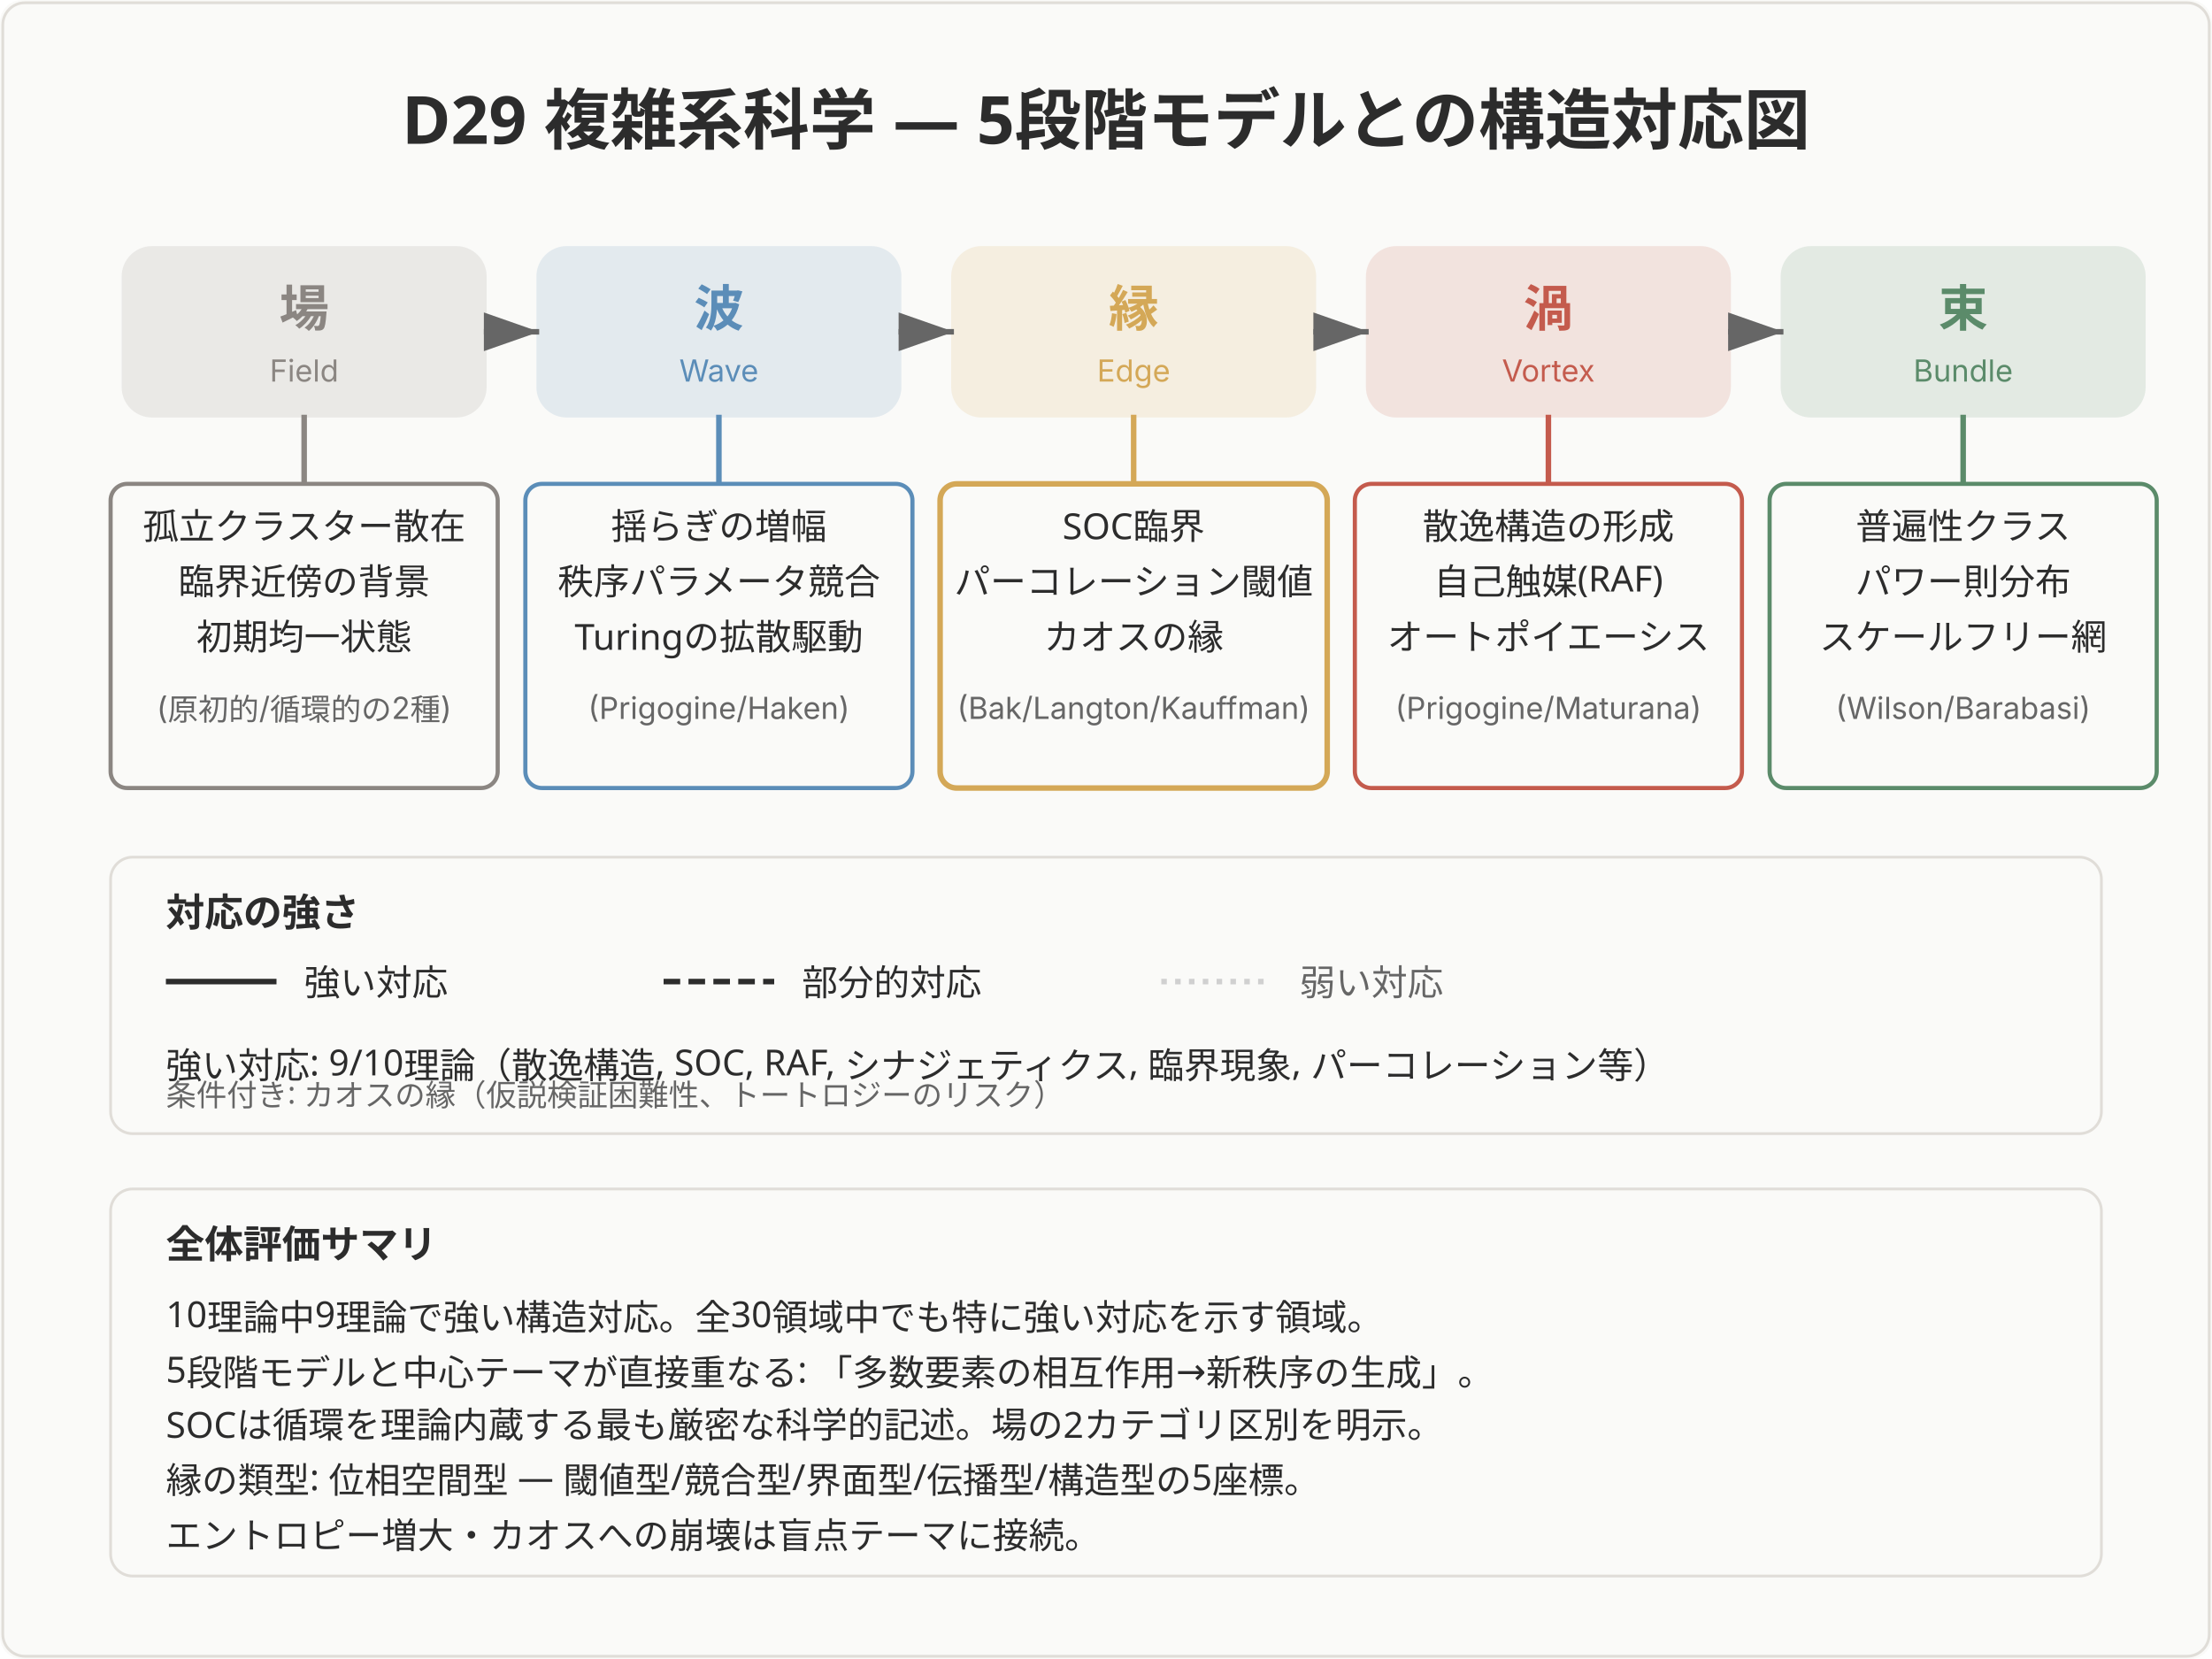
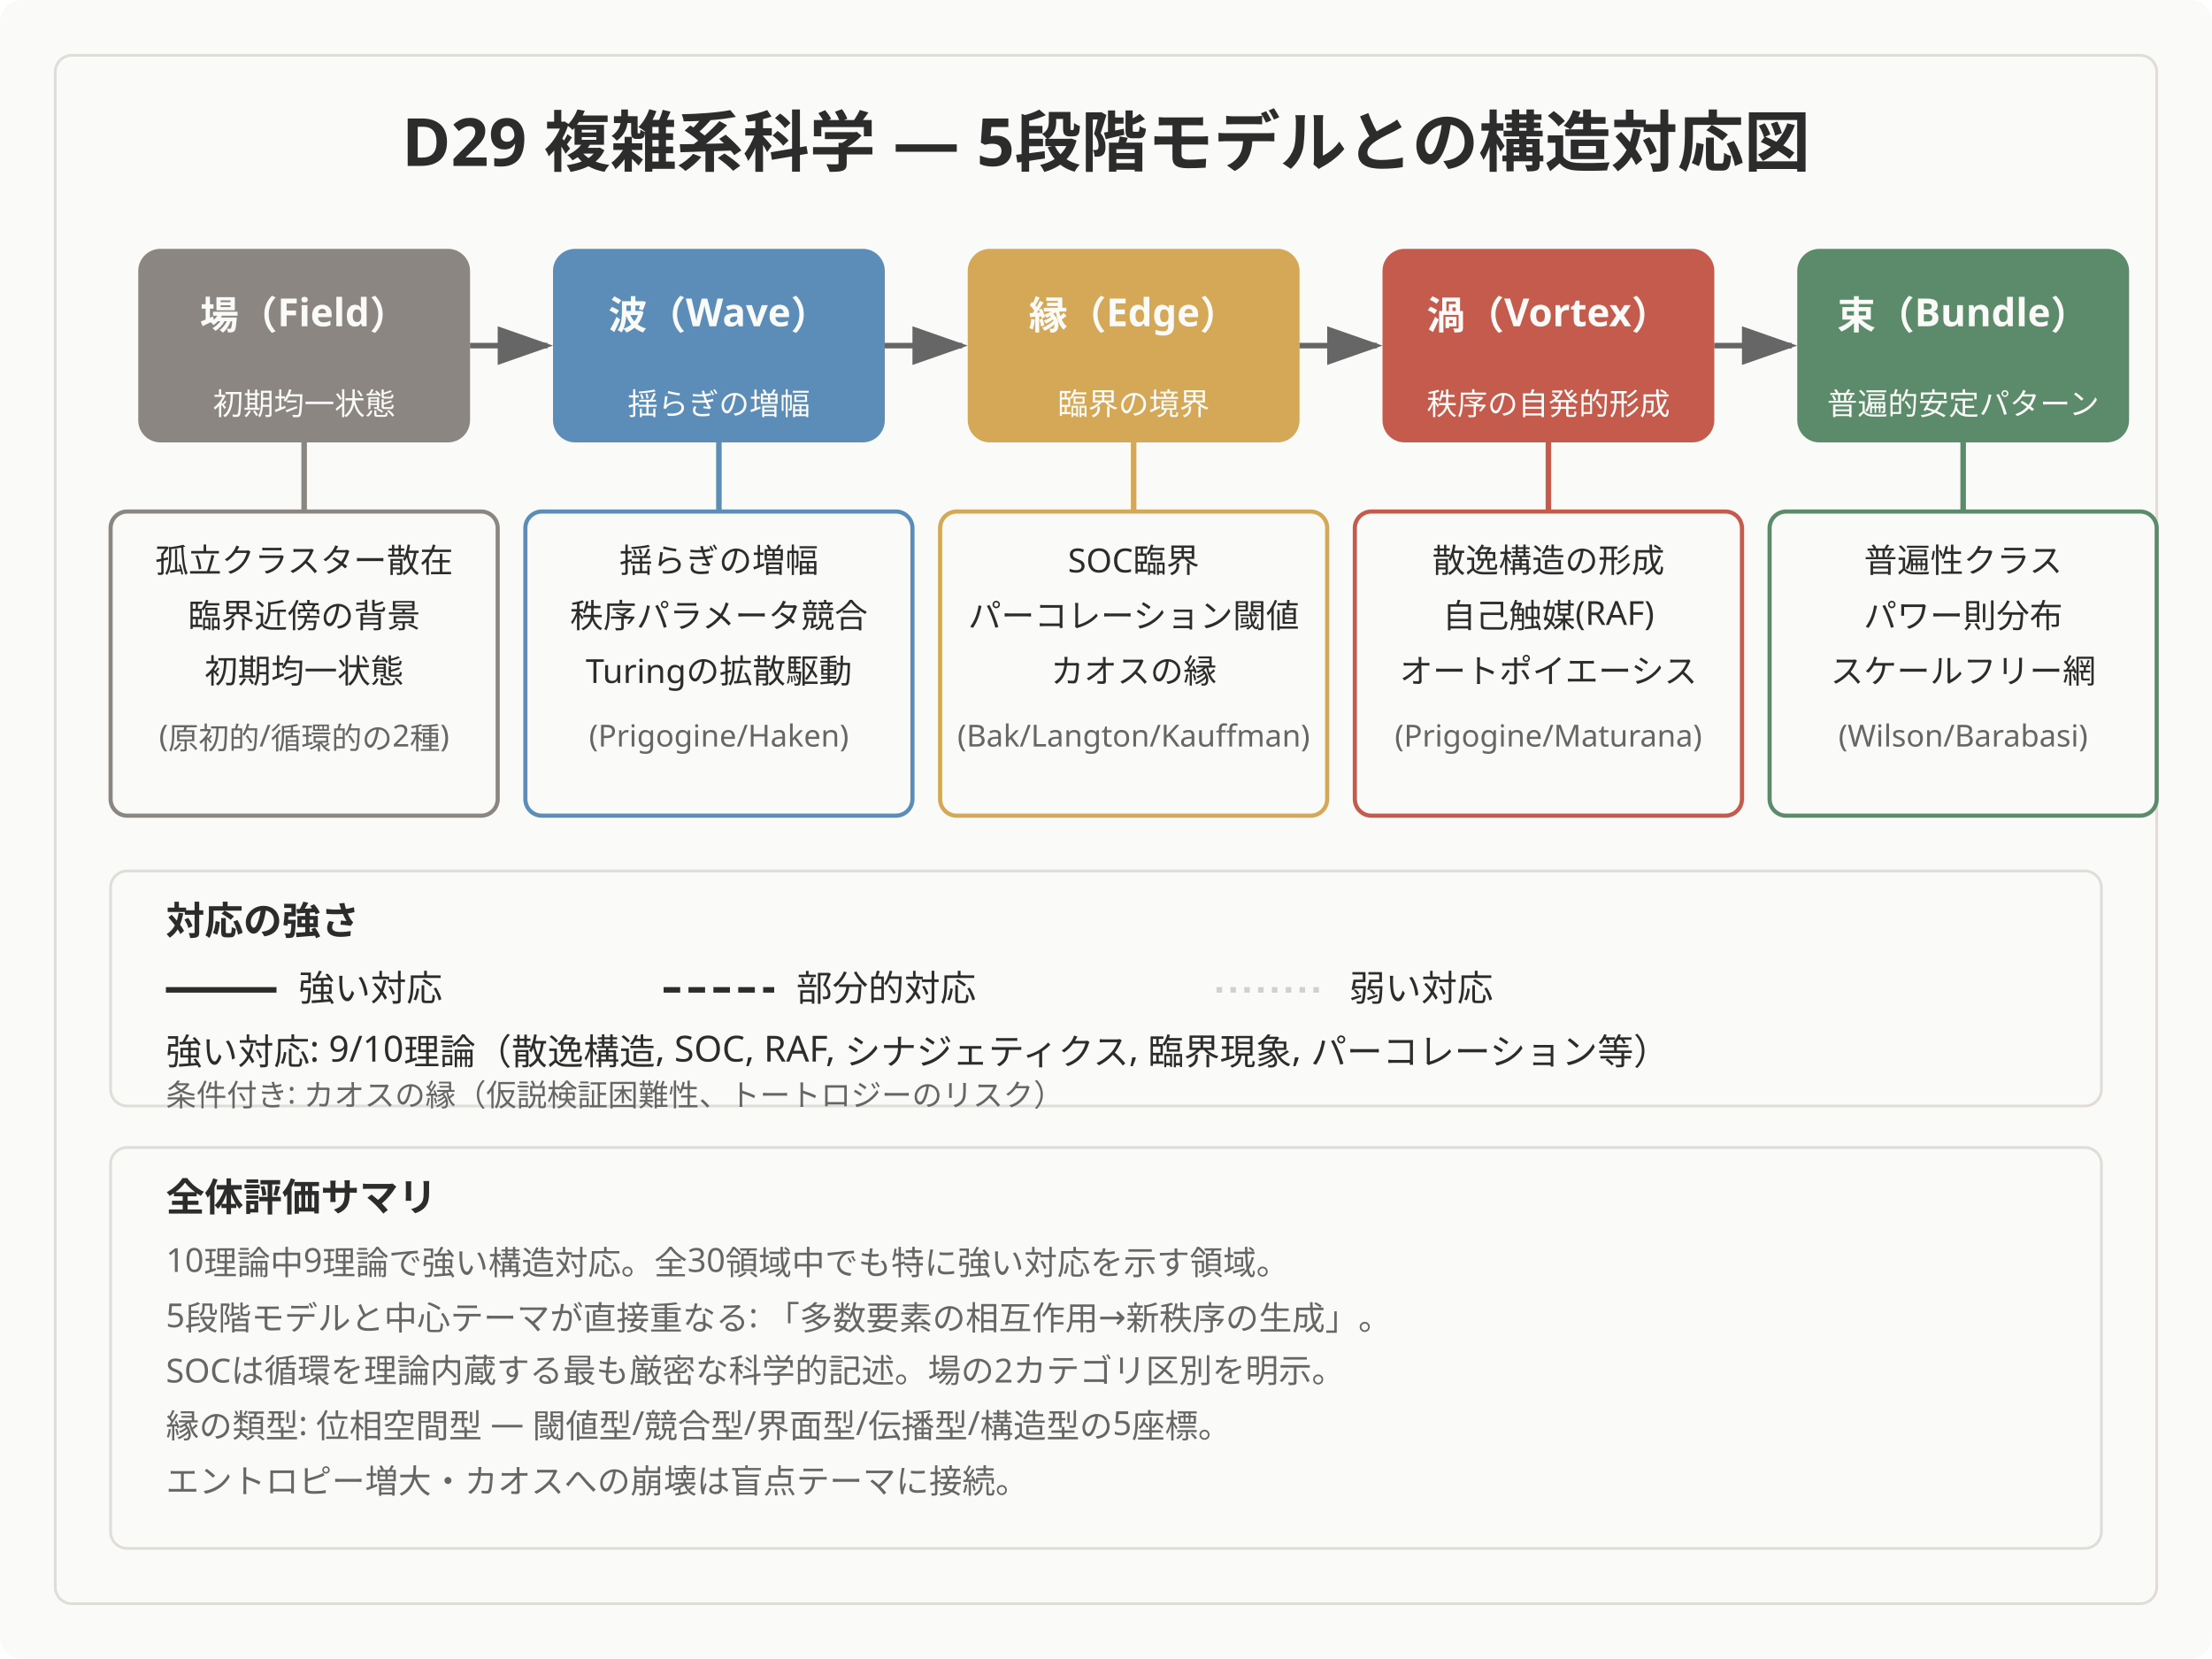
<svg xmlns="http://www.w3.org/2000/svg" viewBox="0 0 800 600">
  <defs>
-     <marker id="arrow29" markerWidth="10" markerHeight="7" refX="10" refY="3.5" orient="auto">
+     <marker id="arrowD29" markerWidth="10" markerHeight="7" refX="9" refY="3.5" orient="auto">
      <polygon points="0 0, 10 3.5, 0 7" fill="#666666" />
    </marker>
+     <style>
+       .title { font-family: 'Hiragino Sans', 'Noto Sans JP', sans-serif; font-size: 24px; fill: #2C2C2C; font-weight: bold; }
+       .stage-label { font-family: 'Hiragino Sans', 'Noto Sans JP', sans-serif; font-size: 14px; fill: #FAFAF8; font-weight: bold; }
+       .stage-sub { font-family: 'Hiragino Sans', 'Noto Sans JP', sans-serif; font-size: 11px; fill: #FAFAF8; }
+       .concept { font-family: 'Hiragino Sans', 'Noto Sans JP', sans-serif; font-size: 12px; fill: #2C2C2C; }
+       .ref { font-family: 'Hiragino Sans', 'Noto Sans JP', sans-serif; font-size: 11px; fill: #666666; }
+       .summary-title { font-family: 'Hiragino Sans', 'Noto Sans JP', sans-serif; font-size: 14px; fill: #2C2C2C; font-weight: bold; }
+       .summary-text { font-family: 'Hiragino Sans', 'Noto Sans JP', sans-serif; font-size: 12px; fill: #666666; }
+       .legend { font-family: 'Hiragino Sans', 'Noto Sans JP', sans-serif; font-size: 13px; fill: #2C2C2C; }
+     </style>
  </defs>
  <rect width="800" height="600" fill="#FAFAF8" rx="8" />
-   <rect x="1" y="1" width="798" height="598" fill="none" stroke="#E0DDD8" stroke-width="1" rx="8" />
-   <text x="400" y="52" text-anchor="middle" font-family="'Hiragino Sans', 'Noto Sans JP', sans-serif" font-size="24" fill="#2C2C2C" font-weight="bold">D29 複雑系科学 — 5段階モデルとの構造対応図</text>
-   <rect x="45" y="90" width="130" height="60" rx="10" fill="#8B8682" opacity="0.15" stroke="#8B8682" stroke-width="2" />
-   <text x="110" y="118" text-anchor="middle" font-family="'Hiragino Sans', 'Noto Sans JP', sans-serif" font-size="18" fill="#8B8682" font-weight="bold">場</text>
-   <text x="110" y="138" text-anchor="middle" font-family="'Inter', 'Helvetica Neue', sans-serif" font-size="11" fill="#8B8682">Field</text>
-   <rect x="195" y="90" width="130" height="60" rx="10" fill="#5B8DB8" opacity="0.15" stroke="#5B8DB8" stroke-width="2" />
-   <text x="260" y="118" text-anchor="middle" font-family="'Hiragino Sans', 'Noto Sans JP', sans-serif" font-size="18" fill="#5B8DB8" font-weight="bold">波</text>
-   <text x="260" y="138" text-anchor="middle" font-family="'Inter', 'Helvetica Neue', sans-serif" font-size="11" fill="#5B8DB8">Wave</text>
-   <rect x="345" y="90" width="130" height="60" rx="10" fill="#D4A857" opacity="0.15" stroke="#D4A857" stroke-width="2" />
-   <text x="410" y="118" text-anchor="middle" font-family="'Hiragino Sans', 'Noto Sans JP', sans-serif" font-size="18" fill="#D4A857" font-weight="bold">縁</text>
-   <text x="410" y="138" text-anchor="middle" font-family="'Inter', 'Helvetica Neue', sans-serif" font-size="11" fill="#D4A857">Edge</text>
-   <rect x="495" y="90" width="130" height="60" rx="10" fill="#C45B4D" opacity="0.15" stroke="#C45B4D" stroke-width="2" />
-   <text x="560" y="118" text-anchor="middle" font-family="'Hiragino Sans', 'Noto Sans JP', sans-serif" font-size="18" fill="#C45B4D" font-weight="bold">渦</text>
-   <text x="560" y="138" text-anchor="middle" font-family="'Inter', 'Helvetica Neue', sans-serif" font-size="11" fill="#C45B4D">Vortex</text>
-   <rect x="645" y="90" width="130" height="60" rx="10" fill="#5B8B6A" opacity="0.15" stroke="#5B8B6A" stroke-width="2" />
-   <text x="710" y="118" text-anchor="middle" font-family="'Hiragino Sans', 'Noto Sans JP', sans-serif" font-size="18" fill="#5B8B6A" font-weight="bold">束</text>
-   <text x="710" y="138" text-anchor="middle" font-family="'Inter', 'Helvetica Neue', sans-serif" font-size="11" fill="#5B8B6A">Bundle</text>
-   <line x1="175" y1="120" x2="195" y2="120" stroke="#666666" stroke-width="2" marker-end="url(#arrow29)" />
-   <line x1="325" y1="120" x2="345" y2="120" stroke="#666666" stroke-width="2" marker-end="url(#arrow29)" />
-   <line x1="475" y1="120" x2="495" y2="120" stroke="#666666" stroke-width="2" marker-end="url(#arrow29)" />
-   <line x1="625" y1="120" x2="645" y2="120" stroke="#666666" stroke-width="2" marker-end="url(#arrow29)" />
-   <line x1="110" y1="150" x2="110" y2="175" stroke="#8B8682" stroke-width="2" />
-   <rect x="40" y="175" width="140" height="110" rx="6" fill="#FAFAF8" stroke="#8B8682" stroke-width="1.5" />
-   <text x="110" y="195" text-anchor="middle" font-family="'Hiragino Sans', 'Noto Sans JP', sans-serif" font-size="13" fill="#2C2C2C">孤立クラスター散在</text>
-   <text x="110" y="215" text-anchor="middle" font-family="'Hiragino Sans', 'Noto Sans JP', sans-serif" font-size="13" fill="#2C2C2C">臨界近傍の背景</text>
-   <text x="110" y="235" text-anchor="middle" font-family="'Hiragino Sans', 'Noto Sans JP', sans-serif" font-size="13" fill="#2C2C2C">初期均一状態</text>
-   <text x="110" y="260" text-anchor="middle" font-family="'Inter', 'Helvetica Neue', sans-serif" font-size="11" fill="#666666">(原初的/循環的の2種)</text>
-   <line x1="260" y1="150" x2="260" y2="175" stroke="#5B8DB8" stroke-width="2" />
-   <rect x="190" y="175" width="140" height="110" rx="6" fill="#FAFAF8" stroke="#5B8DB8" stroke-width="1.5" />
-   <text x="260" y="195" text-anchor="middle" font-family="'Hiragino Sans', 'Noto Sans JP', sans-serif" font-size="13" fill="#2C2C2C">揺らぎの増幅</text>
-   <text x="260" y="215" text-anchor="middle" font-family="'Hiragino Sans', 'Noto Sans JP', sans-serif" font-size="13" fill="#2C2C2C">秩序パラメータ競合</text>
-   <text x="260" y="235" text-anchor="middle" font-family="'Hiragino Sans', 'Noto Sans JP', sans-serif" font-size="13" fill="#2C2C2C">Turingの拡散駆動</text>
-   <text x="260" y="260" text-anchor="middle" font-family="'Inter', 'Helvetica Neue', sans-serif" font-size="11" fill="#666666">(Prigogine/Haken)</text>
-   <line x1="410" y1="150" x2="410" y2="175" stroke="#D4A857" stroke-width="2" />
-   <rect x="340" y="175" width="140" height="110" rx="6" fill="#FAFAF8" stroke="#D4A857" stroke-width="2" />
-   <text x="410" y="195" text-anchor="middle" font-family="'Hiragino Sans', 'Noto Sans JP', sans-serif" font-size="13" fill="#2C2C2C">SOC臨界</text>
-   <text x="410" y="215" text-anchor="middle" font-family="'Hiragino Sans', 'Noto Sans JP', sans-serif" font-size="13" fill="#2C2C2C">パーコレーション閾値</text>
-   <text x="410" y="235" text-anchor="middle" font-family="'Hiragino Sans', 'Noto Sans JP', sans-serif" font-size="13" fill="#2C2C2C">カオスの縁</text>
-   <text x="410" y="260" text-anchor="middle" font-family="'Inter', 'Helvetica Neue', sans-serif" font-size="11" fill="#666666">(Bak/Langton/Kauffman)</text>
-   <line x1="560" y1="150" x2="560" y2="175" stroke="#C45B4D" stroke-width="2" />
-   <rect x="490" y="175" width="140" height="110" rx="6" fill="#FAFAF8" stroke="#C45B4D" stroke-width="1.5" />
-   <text x="560" y="195" text-anchor="middle" font-family="'Hiragino Sans', 'Noto Sans JP', sans-serif" font-size="13" fill="#2C2C2C">散逸構造の形成</text>
-   <text x="560" y="215" text-anchor="middle" font-family="'Hiragino Sans', 'Noto Sans JP', sans-serif" font-size="13" fill="#2C2C2C">自己触媒(RAF)</text>
-   <text x="560" y="235" text-anchor="middle" font-family="'Hiragino Sans', 'Noto Sans JP', sans-serif" font-size="13" fill="#2C2C2C">オートポイエーシス</text>
-   <text x="560" y="260" text-anchor="middle" font-family="'Inter', 'Helvetica Neue', sans-serif" font-size="11" fill="#666666">(Prigogine/Maturana)</text>
-   <line x1="710" y1="150" x2="710" y2="175" stroke="#5B8B6A" stroke-width="2" />
-   <rect x="640" y="175" width="140" height="110" rx="6" fill="#FAFAF8" stroke="#5B8B6A" stroke-width="1.5" />
-   <text x="710" y="195" text-anchor="middle" font-family="'Hiragino Sans', 'Noto Sans JP', sans-serif" font-size="13" fill="#2C2C2C">普遍性クラス</text>
-   <text x="710" y="215" text-anchor="middle" font-family="'Hiragino Sans', 'Noto Sans JP', sans-serif" font-size="13" fill="#2C2C2C">パワー則分布</text>
-   <text x="710" y="235" text-anchor="middle" font-family="'Hiragino Sans', 'Noto Sans JP', sans-serif" font-size="13" fill="#2C2C2C">スケールフリー網</text>
-   <text x="710" y="260" text-anchor="middle" font-family="'Inter', 'Helvetica Neue', sans-serif" font-size="11" fill="#666666">(Wilson/Barabasi)</text>
-   <rect x="40" y="310" width="720" height="100" rx="8" fill="#FAFAF8" stroke="#E0DDD8" stroke-width="1" />
-   <text x="60" y="335" font-family="'Hiragino Sans', 'Noto Sans JP', sans-serif" font-size="14" fill="#2C2C2C" font-weight="bold">対応の強さ</text>
-   <line x1="60" y1="355" x2="100" y2="355" stroke="#2C2C2C" stroke-width="2" />
-   <text x="110" y="360" font-family="'Hiragino Sans', 'Noto Sans JP', sans-serif" font-size="13" fill="#2C2C2C">強い対応</text>
-   <line x1="240" y1="355" x2="280" y2="355" stroke="#2C2C2C" stroke-width="2" stroke-dasharray="6,3" />
-   <text x="290" y="360" font-family="'Hiragino Sans', 'Noto Sans JP', sans-serif" font-size="13" fill="#2C2C2C">部分的対応</text>
-   <line x1="420" y1="355" x2="460" y2="355" stroke="#D0D0D0" stroke-width="2" stroke-dasharray="2,3" />
-   <text x="470" y="360" font-family="'Hiragino Sans', 'Noto Sans JP', sans-serif" font-size="13" fill="#666666">弱い対応</text>
-   <text x="60" y="390" font-family="'Hiragino Sans', 'Noto Sans JP', sans-serif" font-size="13" fill="#2C2C2C">強い対応: 9/10理論（散逸構造, SOC, RAF, シナジェティクス, 臨界現象, パーコレーション等）</text>
-   <text x="60" y="400" font-family="'Hiragino Sans', 'Noto Sans JP', sans-serif" font-size="11" fill="#666666">条件付き: カオスの縁（仮説検証困難性、トートロジーのリスク）</text>
-   <rect x="40" y="430" width="720" height="140" rx="8" fill="#FAFAF8" stroke="#E0DDD8" stroke-width="1" />
-   <text x="60" y="455" font-family="'Hiragino Sans', 'Noto Sans JP', sans-serif" font-size="14" fill="#2C2C2C" font-weight="bold">全体評価サマリ</text>
-   <text x="60" y="480" font-family="'Hiragino Sans', 'Noto Sans JP', sans-serif" font-size="13" fill="#2C2C2C">10理論中9理論で強い構造対応。全30領域中でも特に強い対応を示す領域。</text>
-   <text x="60" y="500" font-family="'Hiragino Sans', 'Noto Sans JP', sans-serif" font-size="13" fill="#2C2C2C">5段階モデルと中心テーマが直接重なる: 「多数要素の相互作用→新秩序の生成」。</text>
-   <text x="60" y="520" font-family="'Hiragino Sans', 'Noto Sans JP', sans-serif" font-size="13" fill="#2C2C2C">SOCは循環を理論内蔵する最も厳密な科学的記述。場の2カテゴリ区別を明示。</text>
-   <text x="60" y="540" font-family="'Hiragino Sans', 'Noto Sans JP', sans-serif" font-size="13" fill="#2C2C2C">縁の類型: 位相空間型 — 閾値型/競合型/界面型/伝播型/構造型の5座標。</text>
-   <text x="60" y="560" font-family="'Hiragino Sans', 'Noto Sans JP', sans-serif" font-size="13" fill="#2C2C2C">エントロピー増大・カオスへの崩壊は盲点テーマに接続。</text>
+   <rect x="20" y="20" width="760" height="560" fill="none" stroke="#E0DDD8" stroke-width="1" rx="6" />
+   <text x="400" y="60" text-anchor="middle" class="title">D29 複雑系科学 — 5段階モデルとの構造対応図</text>
+   <rect x="50" y="90" width="120" height="70" rx="8" fill="#8B8682" />
+   <text x="110" y="119" text-anchor="middle" class="stage-label">場（Field）</text>
+   <text x="110" y="150" text-anchor="middle" class="stage-sub">初期均一状態</text>
+   <rect x="200" y="90" width="120" height="70" rx="8" fill="#5B8DB8" />
+   <text x="260" y="119" text-anchor="middle" class="stage-label">波（Wave）</text>
+   <text x="260" y="150" text-anchor="middle" class="stage-sub">揺らぎの増幅</text>
+   <rect x="350" y="90" width="120" height="70" rx="8" fill="#D4A857" />
+   <text x="410" y="119" text-anchor="middle" class="stage-label">縁（Edge）</text>
+   <text x="410" y="150" text-anchor="middle" class="stage-sub">臨界の境界</text>
+   <rect x="500" y="90" width="120" height="70" rx="8" fill="#C45B4D" />
+   <text x="560" y="119" text-anchor="middle" class="stage-label">渦（Vortex）</text>
+   <text x="560" y="150" text-anchor="middle" class="stage-sub">秩序の自発的形成</text>
+   <rect x="650" y="90" width="120" height="70" rx="8" fill="#5B8B6A" />
+   <text x="710" y="119" text-anchor="middle" class="stage-label">束（Bundle）</text>
+   <text x="710" y="150" text-anchor="middle" class="stage-sub">普遍的安定パターン</text>
+   <line x1="170" y1="125" x2="198" y2="125" stroke="#666666" stroke-width="2" marker-end="url(#arrowD29)" />
+   <line x1="320" y1="125" x2="348" y2="125" stroke="#666666" stroke-width="2" marker-end="url(#arrowD29)" />
+   <line x1="470" y1="125" x2="498" y2="125" stroke="#666666" stroke-width="2" marker-end="url(#arrowD29)" />
+   <line x1="620" y1="125" x2="648" y2="125" stroke="#666666" stroke-width="2" marker-end="url(#arrowD29)" />
+   <line x1="110" y1="160" x2="110" y2="185" stroke="#8B8682" stroke-width="2" />
+   <rect x="40" y="185" width="140" height="110" rx="6" fill="none" stroke="#8B8682" stroke-width="1.5" />
+   <text x="110" y="207" text-anchor="middle" class="concept">孤立クラスター散在</text>
+   <text x="110" y="227" text-anchor="middle" class="concept">臨界近傍の背景</text>
+   <text x="110" y="247" text-anchor="middle" class="concept">初期均一状態</text>
+   <text x="110" y="270" text-anchor="middle" class="ref">(原初的/循環的の2種)</text>
+   <line x1="260" y1="160" x2="260" y2="185" stroke="#5B8DB8" stroke-width="2" />
+   <rect x="190" y="185" width="140" height="110" rx="6" fill="none" stroke="#5B8DB8" stroke-width="1.5" />
+   <text x="260" y="207" text-anchor="middle" class="concept">揺らぎの増幅</text>
+   <text x="260" y="227" text-anchor="middle" class="concept">秩序パラメータ競合</text>
+   <text x="260" y="247" text-anchor="middle" class="concept">Turingの拡散駆動</text>
+   <text x="260" y="270" text-anchor="middle" class="ref">(Prigogine/Haken)</text>
+   <line x1="410" y1="160" x2="410" y2="185" stroke="#D4A857" stroke-width="2" />
+   <rect x="340" y="185" width="140" height="110" rx="6" fill="none" stroke="#D4A857" stroke-width="1.5" />
+   <text x="410" y="207" text-anchor="middle" class="concept">SOC臨界</text>
+   <text x="410" y="227" text-anchor="middle" class="concept">パーコレーション閾値</text>
+   <text x="410" y="247" text-anchor="middle" class="concept">カオスの縁</text>
+   <text x="410" y="270" text-anchor="middle" class="ref">(Bak/Langton/Kauffman)</text>
+   <line x1="560" y1="160" x2="560" y2="185" stroke="#C45B4D" stroke-width="2" />
+   <rect x="490" y="185" width="140" height="110" rx="6" fill="none" stroke="#C45B4D" stroke-width="1.5" />
+   <text x="560" y="207" text-anchor="middle" class="concept">散逸構造の形成</text>
+   <text x="560" y="227" text-anchor="middle" class="concept">自己触媒(RAF)</text>
+   <text x="560" y="247" text-anchor="middle" class="concept">オートポイエーシス</text>
+   <text x="560" y="270" text-anchor="middle" class="ref">(Prigogine/Maturana)</text>
+   <line x1="710" y1="160" x2="710" y2="185" stroke="#5B8B6A" stroke-width="2" />
+   <rect x="640" y="185" width="140" height="110" rx="6" fill="none" stroke="#5B8B6A" stroke-width="1.5" />
+   <text x="710" y="207" text-anchor="middle" class="concept">普遍性クラス</text>
+   <text x="710" y="227" text-anchor="middle" class="concept">パワー則分布</text>
+   <text x="710" y="247" text-anchor="middle" class="concept">スケールフリー網</text>
+   <text x="710" y="270" text-anchor="middle" class="ref">(Wilson/Barabasi)</text>
+   <rect x="40" y="315" width="720" height="85" rx="6" fill="none" stroke="#E0DDD8" stroke-width="1" />
+   <text x="60" y="338" class="summary-title">対応の強さ</text>
+   <line x1="60" y1="358" x2="100" y2="358" stroke="#2C2C2C" stroke-width="2" />
+   <text x="108" y="362" class="legend">強い対応</text>
+   <line x1="240" y1="358" x2="280" y2="358" stroke="#2C2C2C" stroke-width="2" stroke-dasharray="6,3" />
+   <text x="288" y="362" class="legend">部分的対応</text>
+   <line x1="440" y1="358" x2="480" y2="358" stroke="#D0D0D0" stroke-width="2" stroke-dasharray="2,3" />
+   <text x="488" y="362" class="legend">弱い対応</text>
+   <text x="60" y="385" class="legend">強い対応: 9/10理論（散逸構造, SOC, RAF, シナジェティクス, 臨界現象, パーコレーション等）</text>
+   <text x="60" y="400" class="ref">条件付き: カオスの縁（仮説検証困難性、トートロジーのリスク）</text>
+   <rect x="40" y="415" width="720" height="145" rx="6" fill="none" stroke="#E0DDD8" stroke-width="1" />
+   <text x="60" y="438" class="summary-title">全体評価サマリ</text>
+   <text x="60" y="460" class="summary-text">10理論中9理論で強い構造対応。全30領域中でも特に強い対応を示す領域。</text>
+   <text x="60" y="480" class="summary-text">5段階モデルと中心テーマが直接重なる: 「多数要素の相互作用→新秩序の生成」。</text>
+   <text x="60" y="500" class="summary-text">SOCは循環を理論内蔵する最も厳密な科学的記述。場の2カテゴリ区別を明示。</text>
+   <text x="60" y="520" class="summary-text">縁の類型: 位相空間型 — 閾値型/競合型/界面型/伝播型/構造型の5座標。</text>
+   <text x="60" y="540" class="summary-text">エントロピー増大・カオスへの崩壊は盲点テーマに接続。</text>
</svg>
